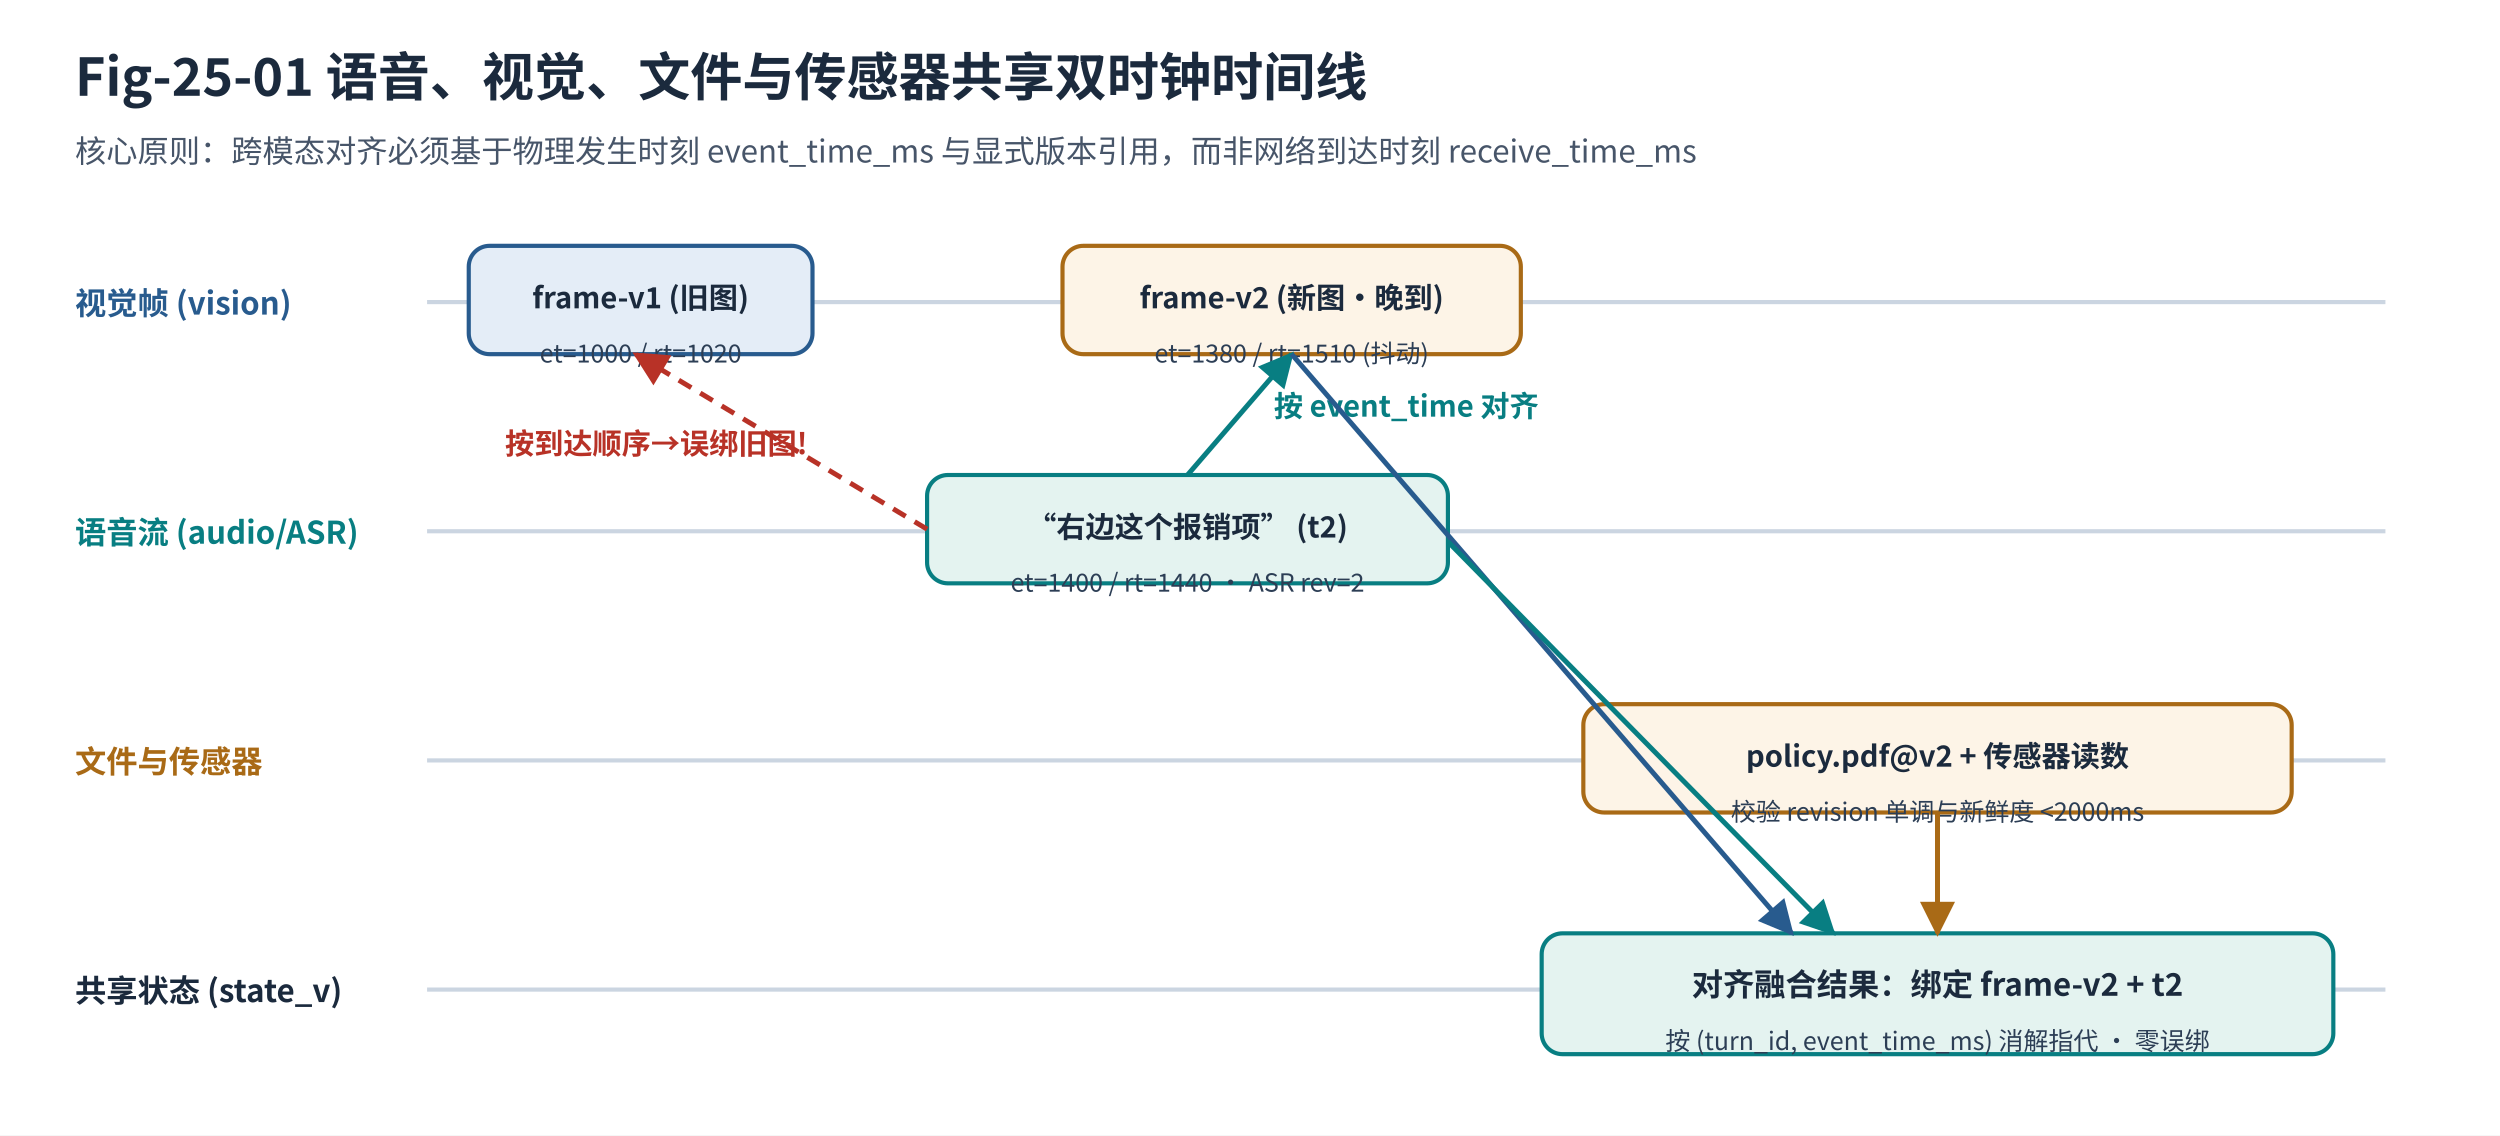
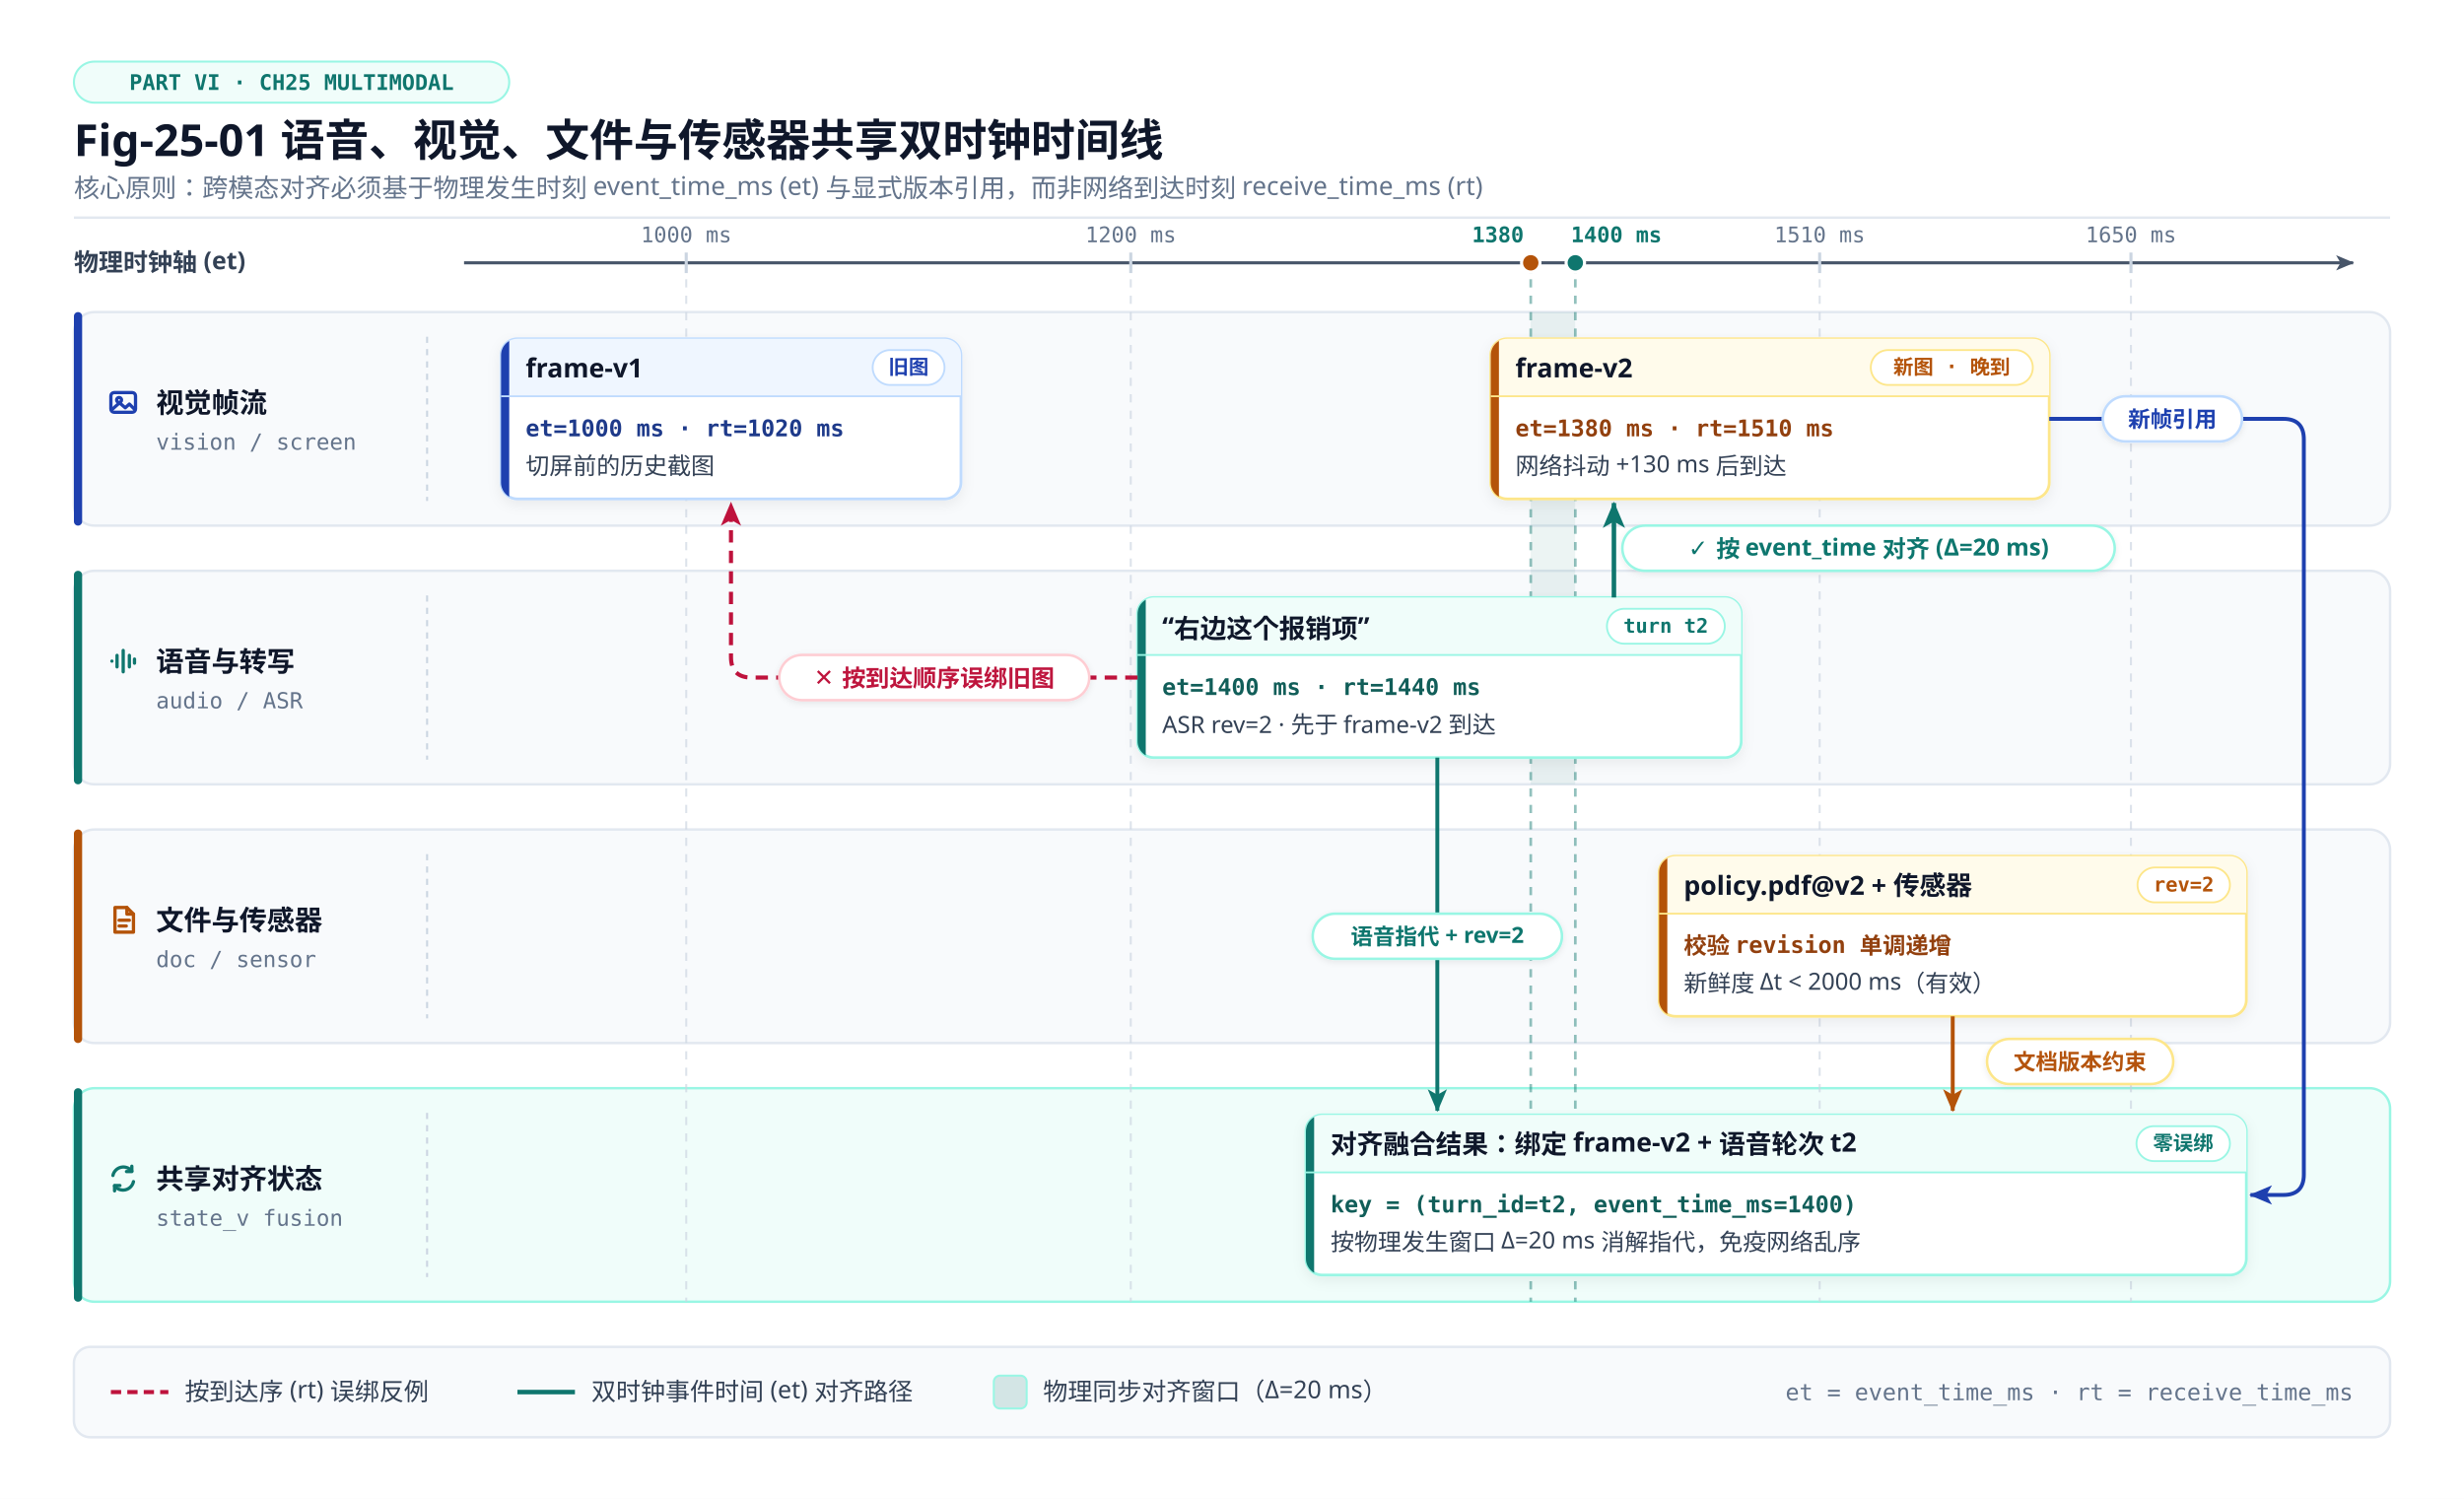
- <svg xmlns="http://www.w3.org/2000/svg" width="1200" height="545" viewBox="0 0 1200 545" role="img" aria-labelledby="title desc">
+ <svg xmlns="http://www.w3.org/2000/svg" width="1200" height="730" viewBox="0 0 1200 730" role="img" aria-labelledby="title desc">
  <defs>
-     <marker id="blue" viewBox="0 0 10 10" refX="9" refY="5" markerWidth="7" markerHeight="7" orient="auto">
-       <path d="M0 0 10 5 0 10Z" fill="#285b8e" />
-     </marker>
-     <marker id="teal" viewBox="0 0 10 10" refX="9" refY="5" markerWidth="7" markerHeight="7" orient="auto">
-       <path d="M0 0 10 5 0 10Z" fill="#087e82" />
-     </marker>
-     <marker id="amber" viewBox="0 0 10 10" refX="9" refY="5" markerWidth="7" markerHeight="7" orient="auto">
-       <path d="M0 0 10 5 0 10Z" fill="#a96a16" />
-     </marker>
-     <marker id="red" viewBox="0 0 10 10" refX="9" refY="5" markerWidth="7" markerHeight="7" orient="auto">
-       <path d="M0 0 10 5 0 10Z" fill="#b83227" />
-     </marker>
-     <marker id="gray" viewBox="0 0 10 10" refX="9" refY="5" markerWidth="7" markerHeight="7" orient="auto">
-       <path d="M0 0 10 5 0 10Z" fill="#5c6c80" />
+     <filter id="card-shadow" x="-6%" y="-6%" width="112%" height="118%">
+       <feDropShadow dx="0" dy="2" stdDeviation="3" flood-color="#0F172A" flood-opacity="0.065" />
+     </filter>
+     <filter id="pill-shadow" x="-10%" y="-20%" width="120%" height="140%">
+       <feDropShadow dx="0" dy="1" stdDeviation="1.5" flood-color="#0F172A" flood-opacity="0.08" />
+     </filter>
+     <marker id="arr-navy" viewBox="0 0 10 10" refX="8.5" refY="5" markerWidth="6.5" markerHeight="6.5" orient="auto-start-reverse">
+       <path d="M 0 1.2 L 9 5 L 0 8.8 L 2.2 5 Z" fill="#1E40AF" />
+     </marker>
+     <marker id="arr-teal" viewBox="0 0 10 10" refX="8.5" refY="5" markerWidth="6.5" markerHeight="6.5" orient="auto-start-reverse">
+       <path d="M 0 1.2 L 9 5 L 0 8.8 L 2.2 5 Z" fill="#0F766E" />
+     </marker>
+     <marker id="arr-amber" viewBox="0 0 10 10" refX="8.5" refY="5" markerWidth="6.5" markerHeight="6.5" orient="auto-start-reverse">
+       <path d="M 0 1.2 L 9 5 L 0 8.8 L 2.2 5 Z" fill="#B45309" />
+     </marker>
+     <marker id="arr-crimson" viewBox="0 0 10 10" refX="8.5" refY="5" markerWidth="6.5" markerHeight="6.5" orient="auto-start-reverse">
+       <path d="M 0 1.2 L 9 5 L 0 8.8 L 2.2 5 Z" fill="#BE123C" />
+     </marker>
+     <marker id="arr-slate" viewBox="0 0 10 10" refX="8.5" refY="5" markerWidth="6.5" markerHeight="6.5" orient="auto-start-reverse">
+       <path d="M 0 1.2 L 9 5 L 0 8.8 L 2.2 5 Z" fill="#475569" />
    </marker>
  </defs>
-   <rect width="1200" height="545" fill="#ffffff" />
-   <g font-family="Microsoft YaHei, Noto Sans CJK SC, SimHei, sans-serif" fill="#203047">
-     <text x="36" y="46" font-size="25" font-weight="700" fill="#1b2a3d">Fig-25-01 语音、视觉、文件与传感器共享双时钟时间线</text>
-     <text x="36" y="78" font-size="15" fill="#475569">核心原则：跨模态对齐必须基于物理发生时刻 event_time_ms 与显式版本引用，而非网络到达时刻 receive_time_ms</text>
-     <text x="36" y="151" font-size="15" font-weight="700" fill="#285b8e">视觉帧 (vision)</text>
-     <line x1="205" y1="145" x2="1145" y2="145" stroke="#cbd5e1" stroke-width="2" />
-     <text x="36" y="261" font-size="15" font-weight="700" fill="#087e82">语音流 (audio/ASR)</text>
-     <line x1="205" y1="255" x2="1145" y2="255" stroke="#cbd5e1" stroke-width="2" />
-     <text x="36" y="371" font-size="15" font-weight="700" fill="#a96a16">文件与传感器</text>
-     <line x1="205" y1="365" x2="1145" y2="365" stroke="#cbd5e1" stroke-width="2" />
-     <text x="36" y="481" font-size="15" font-weight="700" fill="#1b2a3d">共享状态 (state_v)</text>
-     <line x1="205" y1="475" x2="1145" y2="475" stroke="#cbd5e1" stroke-width="2" />
-     <rect x="225" y="118" width="165" height="52" rx="10" fill="#e4edf7" stroke="#285b8e" stroke-width="2" />
-     <text x="307.5" y="148" text-anchor="middle" font-size="14" font-weight="700" fill="#1b2a3d">frame-v1 (旧图)</text>
-     <text x="307.5" y="174" text-anchor="middle" font-size="12" fill="#2c3e55">et=1000 / rt=1020</text>
-     <rect x="510" y="118" width="220" height="52" rx="10" fill="#fdf4e7" stroke="#a96a16" stroke-width="2" />
-     <text x="620.0" y="148" text-anchor="middle" font-size="14" font-weight="700" fill="#1b2a3d">frame-v2 (新图·晚到)</text>
-     <text x="620.0" y="174" text-anchor="middle" font-size="12" fill="#2c3e55">et=1380 / rt=1510 (抖动)</text>
-     <rect x="445" y="228" width="250" height="52" rx="10" fill="#e4f3f0" stroke="#087e82" stroke-width="2" />
-     <text x="570.0" y="258" text-anchor="middle" font-size="14" font-weight="700" fill="#1b2a3d">“右边这个报销项” (t2)</text>
-     <text x="570.0" y="284" text-anchor="middle" font-size="12" fill="#2c3e55">et=1400 / rt=1440 · ASR rev=2</text>
-     <rect x="760" y="338" width="340" height="52" rx="10" fill="#fdf4e7" stroke="#a96a16" stroke-width="2" />
-     <text x="930.0" y="368" text-anchor="middle" font-size="14" font-weight="700" fill="#1b2a3d">policy.pdf@v2 + 传感器读数</text>
-     <text x="930.0" y="394" text-anchor="middle" font-size="12" fill="#2c3e55">校验 revision 单调与新鲜度 &lt;2000ms</text>
-     <rect x="740" y="448" width="380" height="58" rx="10" fill="#e4f3f0" stroke="#087e82" stroke-width="2" />
-     <text x="930.0" y="478" text-anchor="middle" font-size="15" font-weight="700" fill="#1b2a3d">对齐融合结果：绑定 frame-v2 + t2</text>
-     <text x="930.0" y="504" text-anchor="middle" font-size="12" fill="#2c3e55">按 (turn_id, event_time_ms) 消解指代 · 零误绑</text>
-     <line x1="445" y1="254" x2="305" y2="170" stroke="#b83227" stroke-width="2.4" marker-end="url(#red)" stroke-dasharray="7 5" />
-     <text x="315" y="218" text-anchor="middle" font-size="14" font-weight="600" fill="#b83227">按到达顺序→误绑旧图!</text>
-     <line x1="570" y1="228" x2="620" y2="170" stroke="#087e82" stroke-width="2.4" marker-end="url(#teal)" />
-     <text x="675" y="200" text-anchor="middle" font-size="14" font-weight="600" fill="#087e82">按 event_time 对齐</text>
-     <line x1="620" y1="170" x2="860" y2="448" stroke="#285b8e" stroke-width="2.4" marker-end="url(#blue)" />
-     <line x1="695" y1="260" x2="880" y2="448" stroke="#087e82" stroke-width="2.4" marker-end="url(#teal)" />
-     <line x1="930" y1="390" x2="930" y2="448" stroke="#a96a16" stroke-width="2.4" marker-end="url(#amber)" />
+   <g font-family="'Noto Sans SC', 'Microsoft YaHei UI', 'Microsoft YaHei', sans-serif">
+     <rect width="1200" height="730" fill="#FFFFFF" />
+     <rect x="36" y="30" width="212" height="20" rx="10" fill="#F0FDFA" stroke="#99F6E4" stroke-width="1" />
+     <text x="142" y="43.8" text-anchor="middle" font-family="'Consolas', 'DejaVu Sans Mono', monospace" font-size="10.5" font-weight="700" fill="#0F766E">PART VI · CH25 MULTIMODAL</text>
+     <text x="36" y="76" font-size="21.5" font-weight="700" fill="#0F172A">Fig-25-01 语音、视觉、文件与传感器共享双时钟时间线</text>
+     <text x="36" y="96" font-size="12.5" fill="#64748B">核心原则：跨模态对齐必须基于物理发生时刻 event_time_ms (et) 与显式版本引用，而非网络到达时刻 receive_time_ms (rt)</text>
+     <line x1="36" y1="106" x2="1164" y2="106" stroke="#E2E8F0" stroke-width="1.2" />
+     <text x="36" y="132" font-size="12" font-weight="700" fill="#334155">物理时钟轴 (et)</text>
+     <line x1="226" y1="128" x2="1146" y2="128" stroke="#475569" stroke-width="1.5" marker-end="url(#arr-slate)" />
+     <rect x="36" y="152" width="1128" height="104" rx="10" fill="#F8FAFC" stroke="#E2E8F0" stroke-width="1.2" />
+     <rect x="36" y="152" width="4" height="104" rx="2" fill="#1E40AF" />
+     <g transform="translate(52.0,188.0)">
+       <rect x="2" y="3.2" width="12" height="9.6" rx="1.6" stroke="#1E40AF" stroke-width="1.6" stroke-linecap="round" stroke-linejoin="round" fill="none" />
+       <circle cx="6" cy="6.8" r="1.2" stroke="#1E40AF" stroke-width="1.6" stroke-linecap="round" stroke-linejoin="round" fill="none" />
+       <path d="M2.6 11.4 L6.2 8.2 L9 10.6 L11 8.8 L13.6 11.4" stroke="#1E40AF" stroke-width="1.6" stroke-linecap="round" stroke-linejoin="round" fill="none" />
+     </g>
+     <text x="76" y="201.0" font-size="13.5" font-weight="700" fill="#0F172A">视觉帧流</text>
+     <text x="76" y="219.0" font-family="'Consolas', 'DejaVu Sans Mono', monospace" font-size="10.8" fill="#64748B">vision / screen</text>
+     <line x1="208" y1="164" x2="208" y2="244" stroke="#CBD5E1" stroke-width="1" stroke-dasharray="3 3" />
+     <rect x="36" y="278" width="1128" height="104" rx="10" fill="#F8FAFC" stroke="#E2E8F0" stroke-width="1.2" />
+     <rect x="36" y="278" width="4" height="104" rx="2" fill="#0F766E" />
+     <g transform="translate(52.0,314.0)">
+       <path d="M2.5 8 V8 M5 5.2 V10.8 M8 2.8 V13.2 M11 5.2 V10.8 M13.5 7 V9" stroke="#0F766E" stroke-width="1.6" stroke-linecap="round" stroke-linejoin="round" fill="none" />
+     </g>
+     <text x="76" y="327.0" font-size="13.5" font-weight="700" fill="#0F172A">语音与转写</text>
+     <text x="76" y="345.0" font-family="'Consolas', 'DejaVu Sans Mono', monospace" font-size="10.8" fill="#64748B">audio / ASR</text>
+     <line x1="208" y1="290" x2="208" y2="370" stroke="#CBD5E1" stroke-width="1" stroke-dasharray="3 3" />
+     <rect x="36" y="404" width="1128" height="104" rx="10" fill="#F8FAFC" stroke="#E2E8F0" stroke-width="1.2" />
+     <rect x="36" y="404" width="4" height="104" rx="2" fill="#B45309" />
+     <g transform="translate(52.0,440.0)">
+       <path d="M4 2 H9.8 L13 5.2 V14 H4 Z" stroke="#B45309" stroke-width="1.6" stroke-linecap="round" stroke-linejoin="round" fill="none" />
+       <path d="M9.8 2 V5.2 H13 M6 8.2 H11 M6 11 H9.5" stroke="#B45309" stroke-width="1.6" stroke-linecap="round" stroke-linejoin="round" fill="none" />
+     </g>
+     <text x="76" y="453.0" font-size="13.5" font-weight="700" fill="#0F172A">文件与传感器</text>
+     <text x="76" y="471.0" font-family="'Consolas', 'DejaVu Sans Mono', monospace" font-size="10.8" fill="#64748B">doc / sensor</text>
+     <line x1="208" y1="416" x2="208" y2="496" stroke="#CBD5E1" stroke-width="1" stroke-dasharray="3 3" />
+     <rect x="36" y="530" width="1128" height="104" rx="10" fill="#F0FDFA" stroke="#99F6E4" stroke-width="1.2" />
+     <rect x="36" y="530" width="4" height="104" rx="2" fill="#0F766E" />
+     <g transform="translate(52.0,566.0)">
+       <path d="M3 6.5 A5.2 5.2 0 0 1 12.2 4.4 M13 9.5 A5.2 5.2 0 0 1 3.8 11.6" stroke="#0F766E" stroke-width="1.6" stroke-linecap="round" stroke-linejoin="round" fill="none" />
+       <path d="M12.2 2 V4.6 H9.6 M3.8 14 V11.4 H6.4" stroke="#0F766E" stroke-width="1.6" stroke-linecap="round" stroke-linejoin="round" fill="none" />
+     </g>
+     <text x="76" y="579.0" font-size="13.5" font-weight="700" fill="#0F172A">共享对齐状态</text>
+     <text x="76" y="597.0" font-family="'Consolas', 'DejaVu Sans Mono', monospace" font-size="10.8" fill="#64748B">state_v fusion</text>
+     <line x1="208" y1="542" x2="208" y2="622" stroke="#CBD5E1" stroke-width="1" stroke-dasharray="3 3" />
+     <line x1="334.2" y1="128" x2="334.2" y2="634" stroke="#CBD5E1" stroke-width="1" stroke-opacity="0.65" stroke-dasharray="4 4" />
+     <line x1="334.2" y1="123" x2="334.2" y2="133" stroke="#CBD5E1" stroke-width="1.5" />
+     <text x="334.2" y="118" text-anchor="middle" font-family="'Consolas', 'DejaVu Sans Mono', monospace" font-size="10.5" font-weight="500" fill="#64748B">1000 ms</text>
+     <line x1="550.7" y1="128" x2="550.7" y2="634" stroke="#CBD5E1" stroke-width="1" stroke-opacity="0.65" stroke-dasharray="4 4" />
+     <line x1="550.7" y1="123" x2="550.7" y2="133" stroke="#CBD5E1" stroke-width="1.5" />
+     <text x="550.7" y="118" text-anchor="middle" font-family="'Consolas', 'DejaVu Sans Mono', monospace" font-size="10.5" font-weight="500" fill="#64748B">1200 ms</text>
+     <line x1="745.5" y1="128" x2="745.5" y2="634" stroke="#0F766E" stroke-width="1.3" stroke-opacity="0.45" stroke-dasharray="4 4" />
+     <line x1="745.5" y1="123" x2="745.5" y2="133" stroke="#0F766E" stroke-width="1.5" />
+     <text x="729.5" y="118" text-anchor="middle" font-family="'Consolas', 'DejaVu Sans Mono', monospace" font-size="10.5" font-weight="700" fill="#0F766E">1380</text>
+     <line x1="767.2" y1="128" x2="767.2" y2="634" stroke="#0F766E" stroke-width="1.3" stroke-opacity="0.45" stroke-dasharray="4 4" />
+     <line x1="767.2" y1="123" x2="767.2" y2="133" stroke="#0F766E" stroke-width="1.5" />
+     <text x="787.2" y="118" text-anchor="middle" font-family="'Consolas', 'DejaVu Sans Mono', monospace" font-size="10.5" font-weight="700" fill="#0F766E">1400 ms</text>
+     <line x1="886.2" y1="128" x2="886.2" y2="634" stroke="#CBD5E1" stroke-width="1" stroke-opacity="0.65" stroke-dasharray="4 4" />
+     <line x1="886.2" y1="123" x2="886.2" y2="133" stroke="#CBD5E1" stroke-width="1.5" />
+     <text x="886.2" y="118" text-anchor="middle" font-family="'Consolas', 'DejaVu Sans Mono', monospace" font-size="10.5" font-weight="500" fill="#64748B">1510 ms</text>
+     <line x1="1037.8" y1="128" x2="1037.8" y2="634" stroke="#CBD5E1" stroke-width="1" stroke-opacity="0.65" stroke-dasharray="4 4" />
+     <line x1="1037.8" y1="123" x2="1037.8" y2="133" stroke="#CBD5E1" stroke-width="1.5" />
+     <text x="1037.8" y="118" text-anchor="middle" font-family="'Consolas', 'DejaVu Sans Mono', monospace" font-size="10.5" font-weight="500" fill="#64748B">1650 ms</text>
+     <rect x="745.5" y="152" width="21.6" height="230" fill="#0F766E" fill-opacity="0.08" />
+     <circle cx="745.5" cy="128" r="4.5" fill="#B45309" stroke="#FFFFFF" stroke-width="1.5" />
+     <circle cx="767.2" cy="128" r="4.5" fill="#0F766E" stroke="#FFFFFF" stroke-width="1.5" />
+     <g data-card-group="v1">
+       <clipPath id="clip-25-v1">
+         <rect x="244.0" y="165.0" width="224.0" height="78.0" rx="8" />
+       </clipPath>
+       <rect data-card="v1" x="244.0" y="165.0" width="224.0" height="78.0" rx="8" fill="#FFFFFF" stroke="#BFDBFE" stroke-width="1.35" filter="url(#card-shadow)" />
+       <g clip-path="url(#clip-25-v1)">
+         <rect x="244.0" y="165.0" width="224.0" height="28" fill="#EFF6FF" />
+         <rect x="244.0" y="165.0" width="4" height="78.0" fill="#1E40AF" />
+         <line x1="244.0" y1="193.0" x2="468.0" y2="193.0" stroke="#BFDBFE" stroke-width="0.9" />
+       </g>
+       <text data-in="v1" x="256.0" y="183.8" font-size="12.8" font-weight="700" fill="#0F172A">frame-v1</text>
+       <rect x="425.0" y="170.5" width="35.0" height="17" rx="8.5" fill="#FFFFFF" stroke="#BFDBFE" stroke-width="0.9" />
+       <text data-in="v1" x="442.5" y="182.2" text-anchor="middle" font-family="'Consolas', 'DejaVu Sans Mono', monospace" font-size="9.8" font-weight="700" fill="#1E40AF">旧图</text>
+       <text data-in="v1" x="256.0" y="212.5" font-family="'Consolas', 'DejaVu Sans Mono', monospace" font-size="11.2" font-weight="600" fill="#1E3A8A">et=1000 ms · rt=1020 ms</text>
+       <text data-in="v1" x="256.0" y="231.0" font-size="11.5" fill="#334155">切屏前的历史截图</text>
+     </g>
+     <g data-card-group="v2">
+       <clipPath id="clip-25-v2">
+         <rect x="726.0" y="165.0" width="272.0" height="78.0" rx="8" />
+       </clipPath>
+       <rect data-card="v2" x="726.0" y="165.0" width="272.0" height="78.0" rx="8" fill="#FFFFFF" stroke="#FDE68A" stroke-width="1.35" filter="url(#card-shadow)" />
+       <g clip-path="url(#clip-25-v2)">
+         <rect x="726.0" y="165.0" width="272.0" height="28" fill="#FFFBEB" />
+         <rect x="726.0" y="165.0" width="4" height="78.0" fill="#B45309" />
+         <line x1="726.0" y1="193.0" x2="998.0" y2="193.0" stroke="#FDE68A" stroke-width="0.9" />
+       </g>
+       <text data-in="v2" x="738.0" y="183.8" font-size="12.8" font-weight="700" fill="#0F172A">frame-v2</text>
+       <rect x="911.1" y="170.5" width="78.9" height="17" rx="8.5" fill="#FFFFFF" stroke="#FDE68A" stroke-width="0.9" />
+       <text data-in="v2" x="950.5" y="182.2" text-anchor="middle" font-family="'Consolas', 'DejaVu Sans Mono', monospace" font-size="9.8" font-weight="700" fill="#B45309">新图 · 晚到</text>
+       <text data-in="v2" x="738.0" y="212.5" font-family="'Consolas', 'DejaVu Sans Mono', monospace" font-size="11.2" font-weight="600" fill="#92400E">et=1380 ms · rt=1510 ms</text>
+       <text data-in="v2" x="738.0" y="231.0" font-size="11.5" fill="#334155">网络抖动 +130 ms 后到达</text>
+     </g>
+     <g data-card-group="a1">
+       <clipPath id="clip-25-a1">
+         <rect x="554.0" y="291.0" width="294.0" height="78.0" rx="8" />
+       </clipPath>
+       <rect data-card="a1" x="554.0" y="291.0" width="294.0" height="78.0" rx="8" fill="#FFFFFF" stroke="#99F6E4" stroke-width="1.35" filter="url(#card-shadow)" />
+       <g clip-path="url(#clip-25-a1)">
+         <rect x="554.0" y="291.0" width="294.0" height="28" fill="#F0FDFA" />
+         <rect x="554.0" y="291.0" width="4" height="78.0" fill="#0F766E" />
+         <line x1="554.0" y1="319.0" x2="848.0" y2="319.0" stroke="#99F6E4" stroke-width="0.9" />
+       </g>
+       <text data-in="a1" x="566.0" y="309.8" font-size="12.8" font-weight="700" fill="#0F172A">“右边这个报销项”</text>
+       <rect x="782.6" y="296.5" width="57.4" height="17" rx="8.5" fill="#FFFFFF" stroke="#99F6E4" stroke-width="0.9" />
+       <text data-in="a1" x="811.3" y="308.2" text-anchor="middle" font-family="'Consolas', 'DejaVu Sans Mono', monospace" font-size="9.8" font-weight="700" fill="#0F766E">turn t2</text>
+       <text data-in="a1" x="566.0" y="338.5" font-family="'Consolas', 'DejaVu Sans Mono', monospace" font-size="11.2" font-weight="600" fill="#115E59">et=1400 ms · rt=1440 ms</text>
+       <text data-in="a1" x="566.0" y="357.0" font-size="11.5" fill="#334155">ASR rev=2 · 先于 frame-v2 到达</text>
+     </g>
+     <g data-card-group="d1">
+       <clipPath id="clip-25-d1">
+         <rect x="808.0" y="417.0" width="286.0" height="78.0" rx="8" />
+       </clipPath>
+       <rect data-card="d1" x="808.0" y="417.0" width="286.0" height="78.0" rx="8" fill="#FFFFFF" stroke="#FDE68A" stroke-width="1.35" filter="url(#card-shadow)" />
+       <g clip-path="url(#clip-25-d1)">
+         <rect x="808.0" y="417.0" width="286.0" height="28" fill="#FFFBEB" />
+         <rect x="808.0" y="417.0" width="4" height="78.0" fill="#B45309" />
+         <line x1="808.0" y1="445.0" x2="1094.0" y2="445.0" stroke="#FDE68A" stroke-width="0.9" />
+       </g>
+       <text data-in="d1" x="820.0" y="435.8" font-size="12.8" font-weight="700" fill="#0F172A">policy.pdf@v2 + 传感器</text>
+       <rect x="1041.0" y="422.5" width="45.0" height="17" rx="8.5" fill="#FFFFFF" stroke="#FDE68A" stroke-width="0.9" />
+       <text data-in="d1" x="1063.5" y="434.2" text-anchor="middle" font-family="'Consolas', 'DejaVu Sans Mono', monospace" font-size="9.8" font-weight="700" fill="#B45309">rev=2</text>
+       <text data-in="d1" x="820.0" y="464.5" font-family="'Consolas', 'DejaVu Sans Mono', monospace" font-size="11.2" font-weight="600" fill="#92400E">校验 revision 单调递增</text>
+       <text data-in="d1" x="820.0" y="483.0" font-size="11.5" fill="#334155">新鲜度 Δt &lt; 2000 ms（有效）</text>
+     </g>
+     <g data-card-group="s1">
+       <clipPath id="clip-25-s1">
+         <rect x="636.0" y="543.0" width="458.0" height="78.0" rx="8" />
+       </clipPath>
+       <rect data-card="s1" x="636.0" y="543.0" width="458.0" height="78.0" rx="8" fill="#FFFFFF" stroke="#99F6E4" stroke-width="1.35" filter="url(#card-shadow)" />
+       <g clip-path="url(#clip-25-s1)">
+         <rect x="636.0" y="543.0" width="458.0" height="28" fill="#F0FDFA" />
+         <rect x="636.0" y="543.0" width="4" height="78.0" fill="#0F766E" />
+         <line x1="636.0" y1="571.0" x2="1094.0" y2="571.0" stroke="#99F6E4" stroke-width="0.9" />
+       </g>
+       <text data-in="s1" x="648.0" y="561.8" font-size="12.8" font-weight="700" fill="#0F172A">对齐融合结果：绑定 frame-v2 + 语音轮次 t2</text>
+       <rect x="1040.5" y="548.5" width="45.5" height="17" rx="8.5" fill="#FFFFFF" stroke="#99F6E4" stroke-width="0.9" />
+       <text data-in="s1" x="1063.2" y="560.2" text-anchor="middle" font-family="'Consolas', 'DejaVu Sans Mono', monospace" font-size="9.8" font-weight="700" fill="#0F766E">零误绑</text>
+       <text data-in="s1" x="648.0" y="590.5" font-family="'Consolas', 'DejaVu Sans Mono', monospace" font-size="11.2" font-weight="600" fill="#115E59">key = (turn_id=t2, event_time_ms=1400)</text>
+       <text data-in="s1" x="648.0" y="609.0" font-size="11.5" fill="#334155">按物理发生窗口 Δ=20 ms 消解指代，免疫网络乱序</text>
+     </g>
+     <path d="M 554.0 330.0 L 366.0 330.0 Q 356.0 330.0 356.0 320.0 L 356.0 245.0" fill="none" stroke="#BE123C" stroke-width="2" stroke-dasharray="6 4" marker-end="url(#arr-crimson)" />
+     <g data-pill="true" filter="url(#pill-shadow)">
+       <rect x="379.5" y="319.0" width="151.0" height="22.0" rx="11" fill="#FFFFFF" stroke="#FECDD3" stroke-width="1.25" />
+       <text x="455.0" y="334.0" text-anchor="middle" font-size="11.5" font-weight="600" fill="#BE123C">✕ 按到达顺序误绑旧图</text>
+     </g>
+     <path d="M 786.0 291.0 L 786.0 245.0" fill="none" stroke="#0F766E" stroke-width="2.2" marker-end="url(#arr-teal)" />
+     <g data-pill="true" filter="url(#pill-shadow)">
+       <rect x="790.1" y="256.0" width="239.8" height="22.0" rx="11" fill="#FFFFFF" stroke="#99F6E4" stroke-width="1.25" />
+       <text x="910.0" y="271.0" text-anchor="middle" font-size="11.5" font-weight="600" fill="#0F766E">✓ 按 event_time 对齐 (Δ=20 ms)</text>
+     </g>
+     <path d="M 998.0 204.0 L 1112.0 204.0 Q 1122.0 204.0 1122.0 214.0 L 1122.0 572.0 Q 1122.0 582.0 1112.0 582.0 L 1096.0 582.0" fill="none" stroke="#1E40AF" stroke-width="1.9" marker-end="url(#arr-navy)" />
+     <g data-pill="true" filter="url(#pill-shadow)">
+       <rect x="1024.1" y="193.0" width="67.8" height="22.0" rx="11" fill="#FFFFFF" stroke="#BFDBFE" stroke-width="1.25" />
+       <text x="1058.0" y="208.0" text-anchor="middle" font-size="10.8" font-weight="600" fill="#1E40AF">新帧引用</text>
+     </g>
+     <path d="M 700.0 369.0 L 700.0 541.0" fill="none" stroke="#0F766E" stroke-width="1.9" marker-end="url(#arr-teal)" />
+     <g data-pill="true" filter="url(#pill-shadow)">
+       <rect x="639.3" y="445.0" width="121.4" height="22.0" rx="11" fill="#FFFFFF" stroke="#99F6E4" stroke-width="1.25" />
+       <text x="700.0" y="460.0" text-anchor="middle" font-size="10.8" font-weight="600" fill="#0F766E">语音指代 + rev=2</text>
+     </g>
+     <path d="M 951.0 495.0 L 951.0 541.0" fill="none" stroke="#B45309" stroke-width="1.9" marker-end="url(#arr-amber)" />
+     <g data-pill="true" filter="url(#pill-shadow)">
+       <rect x="967.7" y="506.0" width="90.7" height="22.0" rx="11" fill="#FFFFFF" stroke="#FDE68A" stroke-width="1.25" />
+       <text x="1013.0" y="521.0" text-anchor="middle" font-size="10.8" font-weight="600" fill="#B45309">文档版本约束</text>
+     </g>
+     <g data-footer="true">
+       <rect x="36" y="656" width="1128" height="44" rx="8" fill="#F8FAFC" stroke="#E2E8F0" stroke-width="1.2" />
+       <line x1="54" y1="678" x2="82" y2="678" stroke="#BE123C" stroke-width="2" stroke-dasharray="5 3" />
+       <text x="90" y="682" font-size="12" fill="#334155">按到达序 (rt) 误绑反例</text>
+       <line x1="252" y1="678" x2="280" y2="678" stroke="#0F766E" stroke-width="2.2" />
+       <text x="288" y="682" font-size="12" fill="#334155">双时钟事件时间 (et) 对齐路径</text>
+       <rect x="484" y="670" width="16" height="16" rx="3" fill="#0F766E" fill-opacity="0.16" stroke="#99F6E4" stroke-width="1" />
+       <text x="508" y="682" font-size="12" fill="#334155">物理同步对齐窗口（Δ=20 ms）</text>
+       <text x="1146" y="682" text-anchor="end" font-family="'Consolas', 'DejaVu Sans Mono', monospace" font-size="11.2" fill="#64748B">et = event_time_ms · rt = receive_time_ms</text>
+     </g>
  </g>
</svg>
